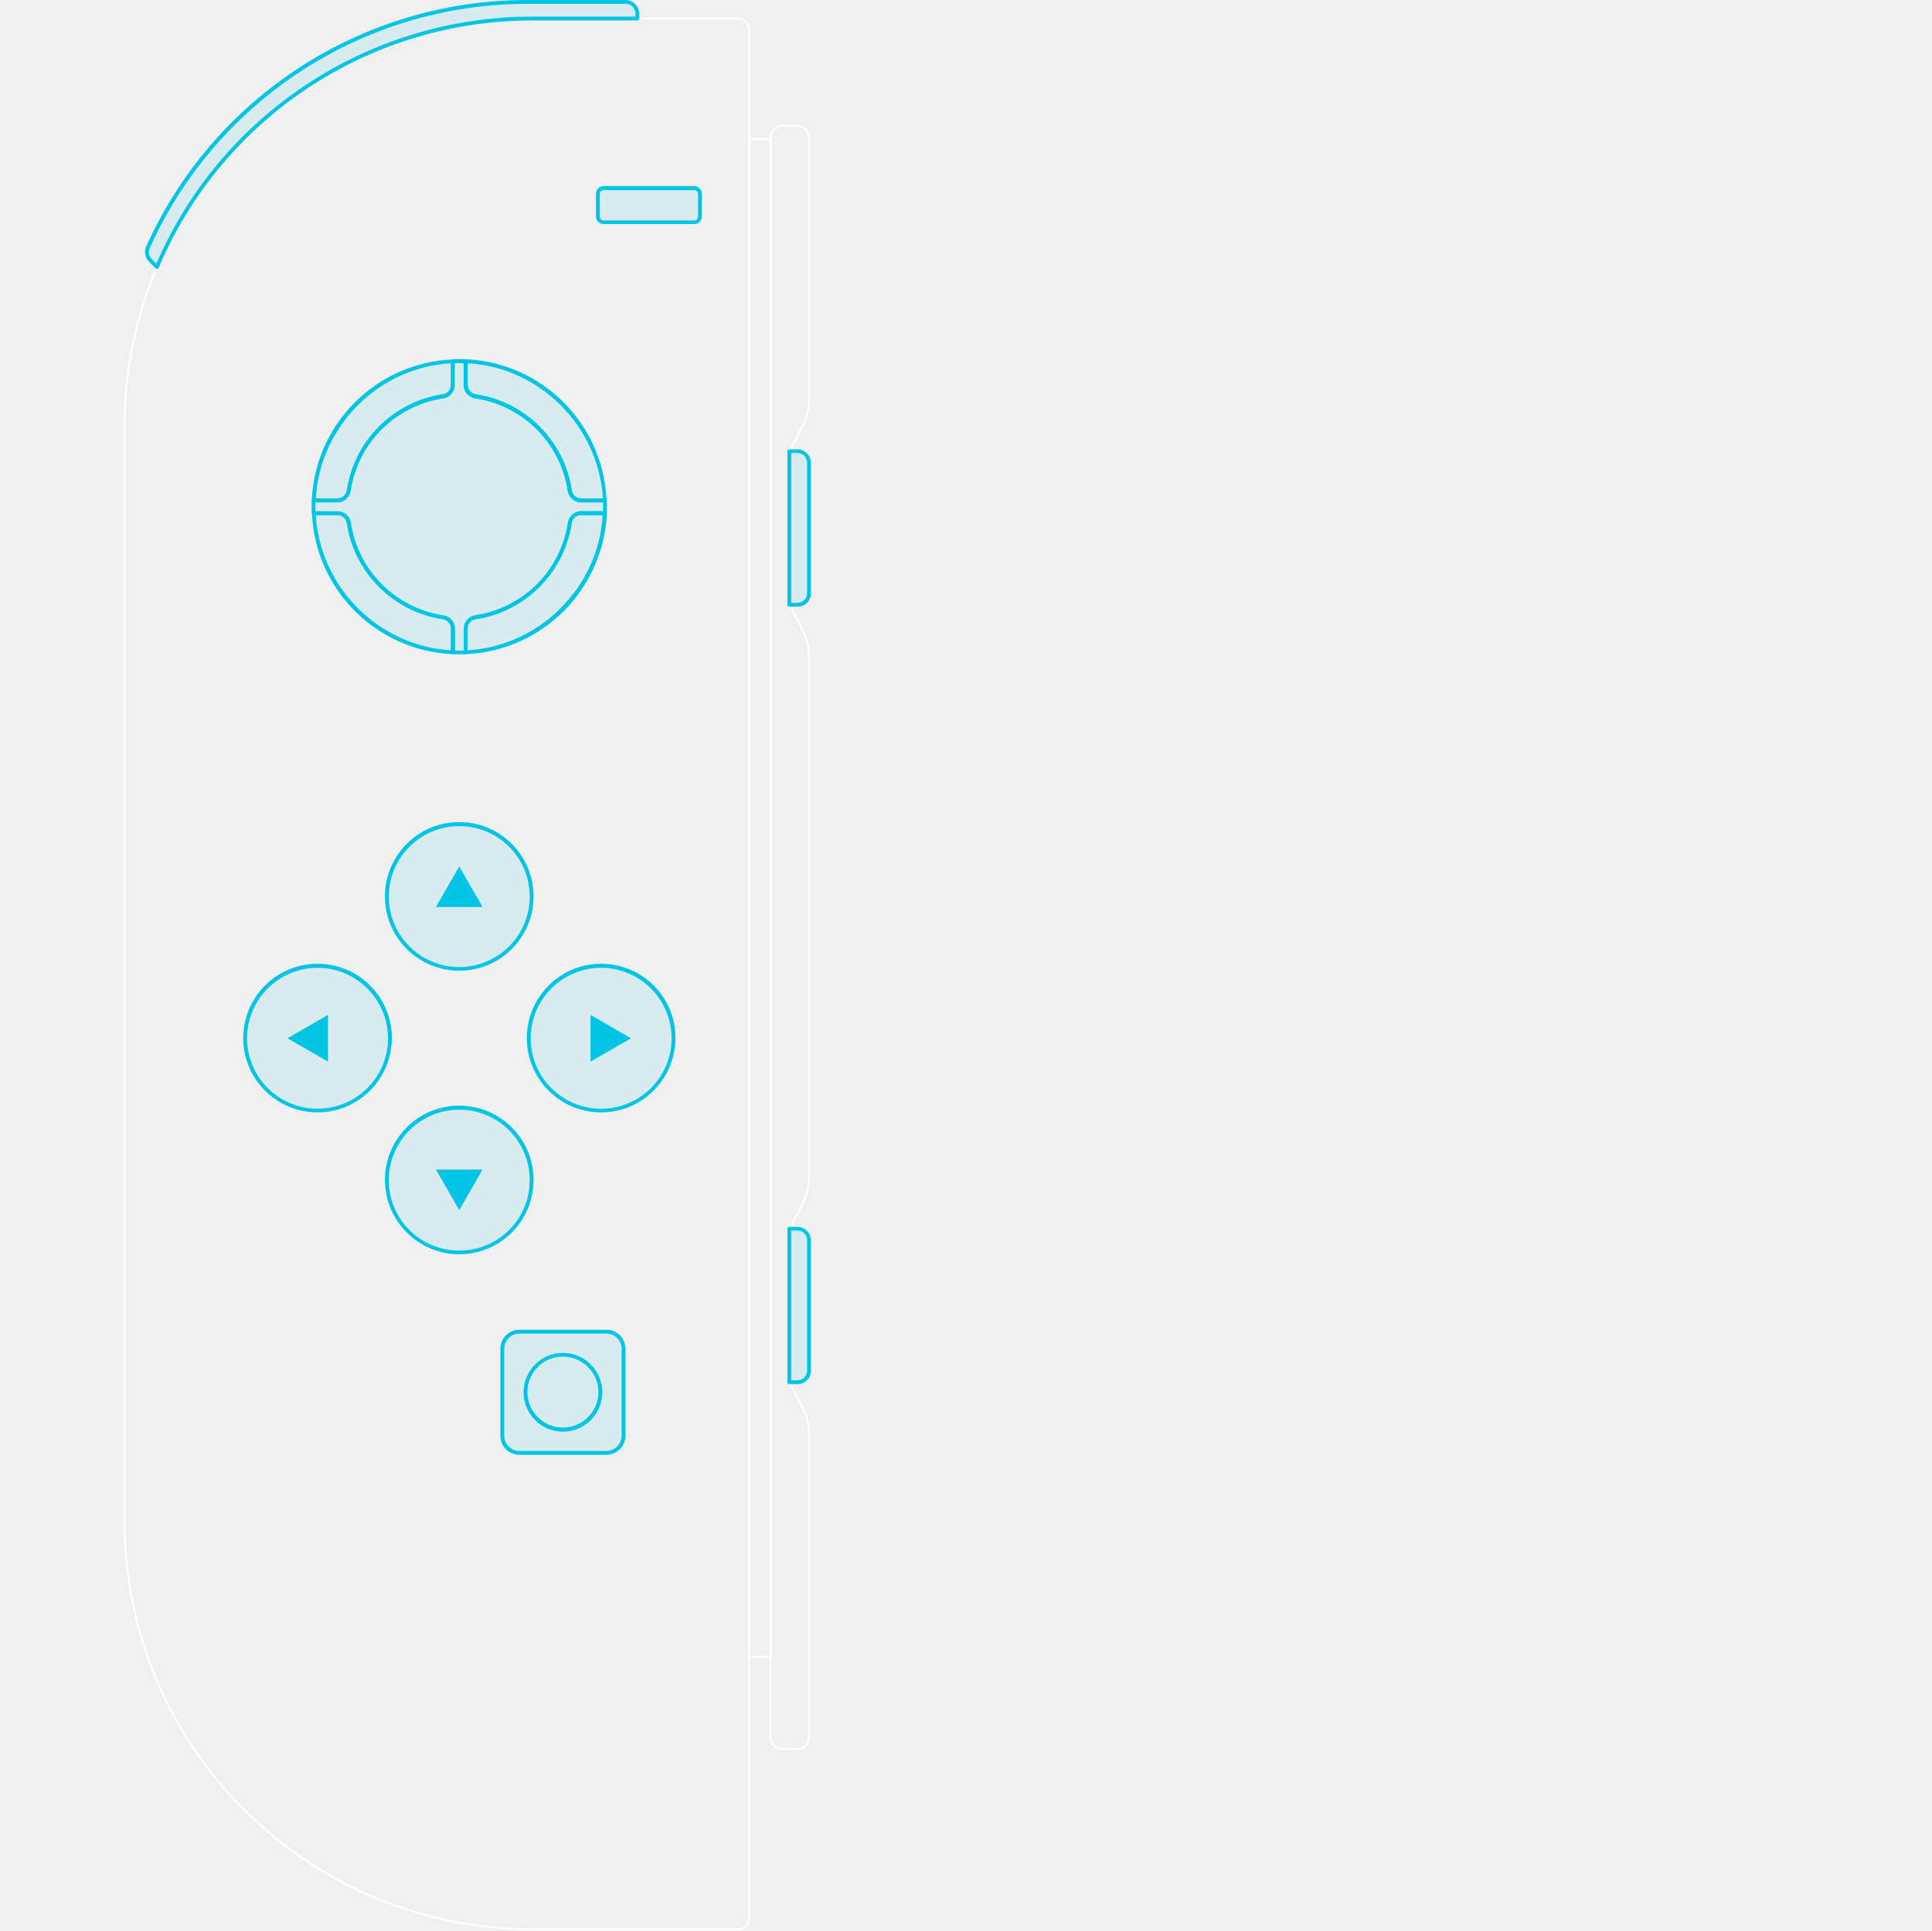
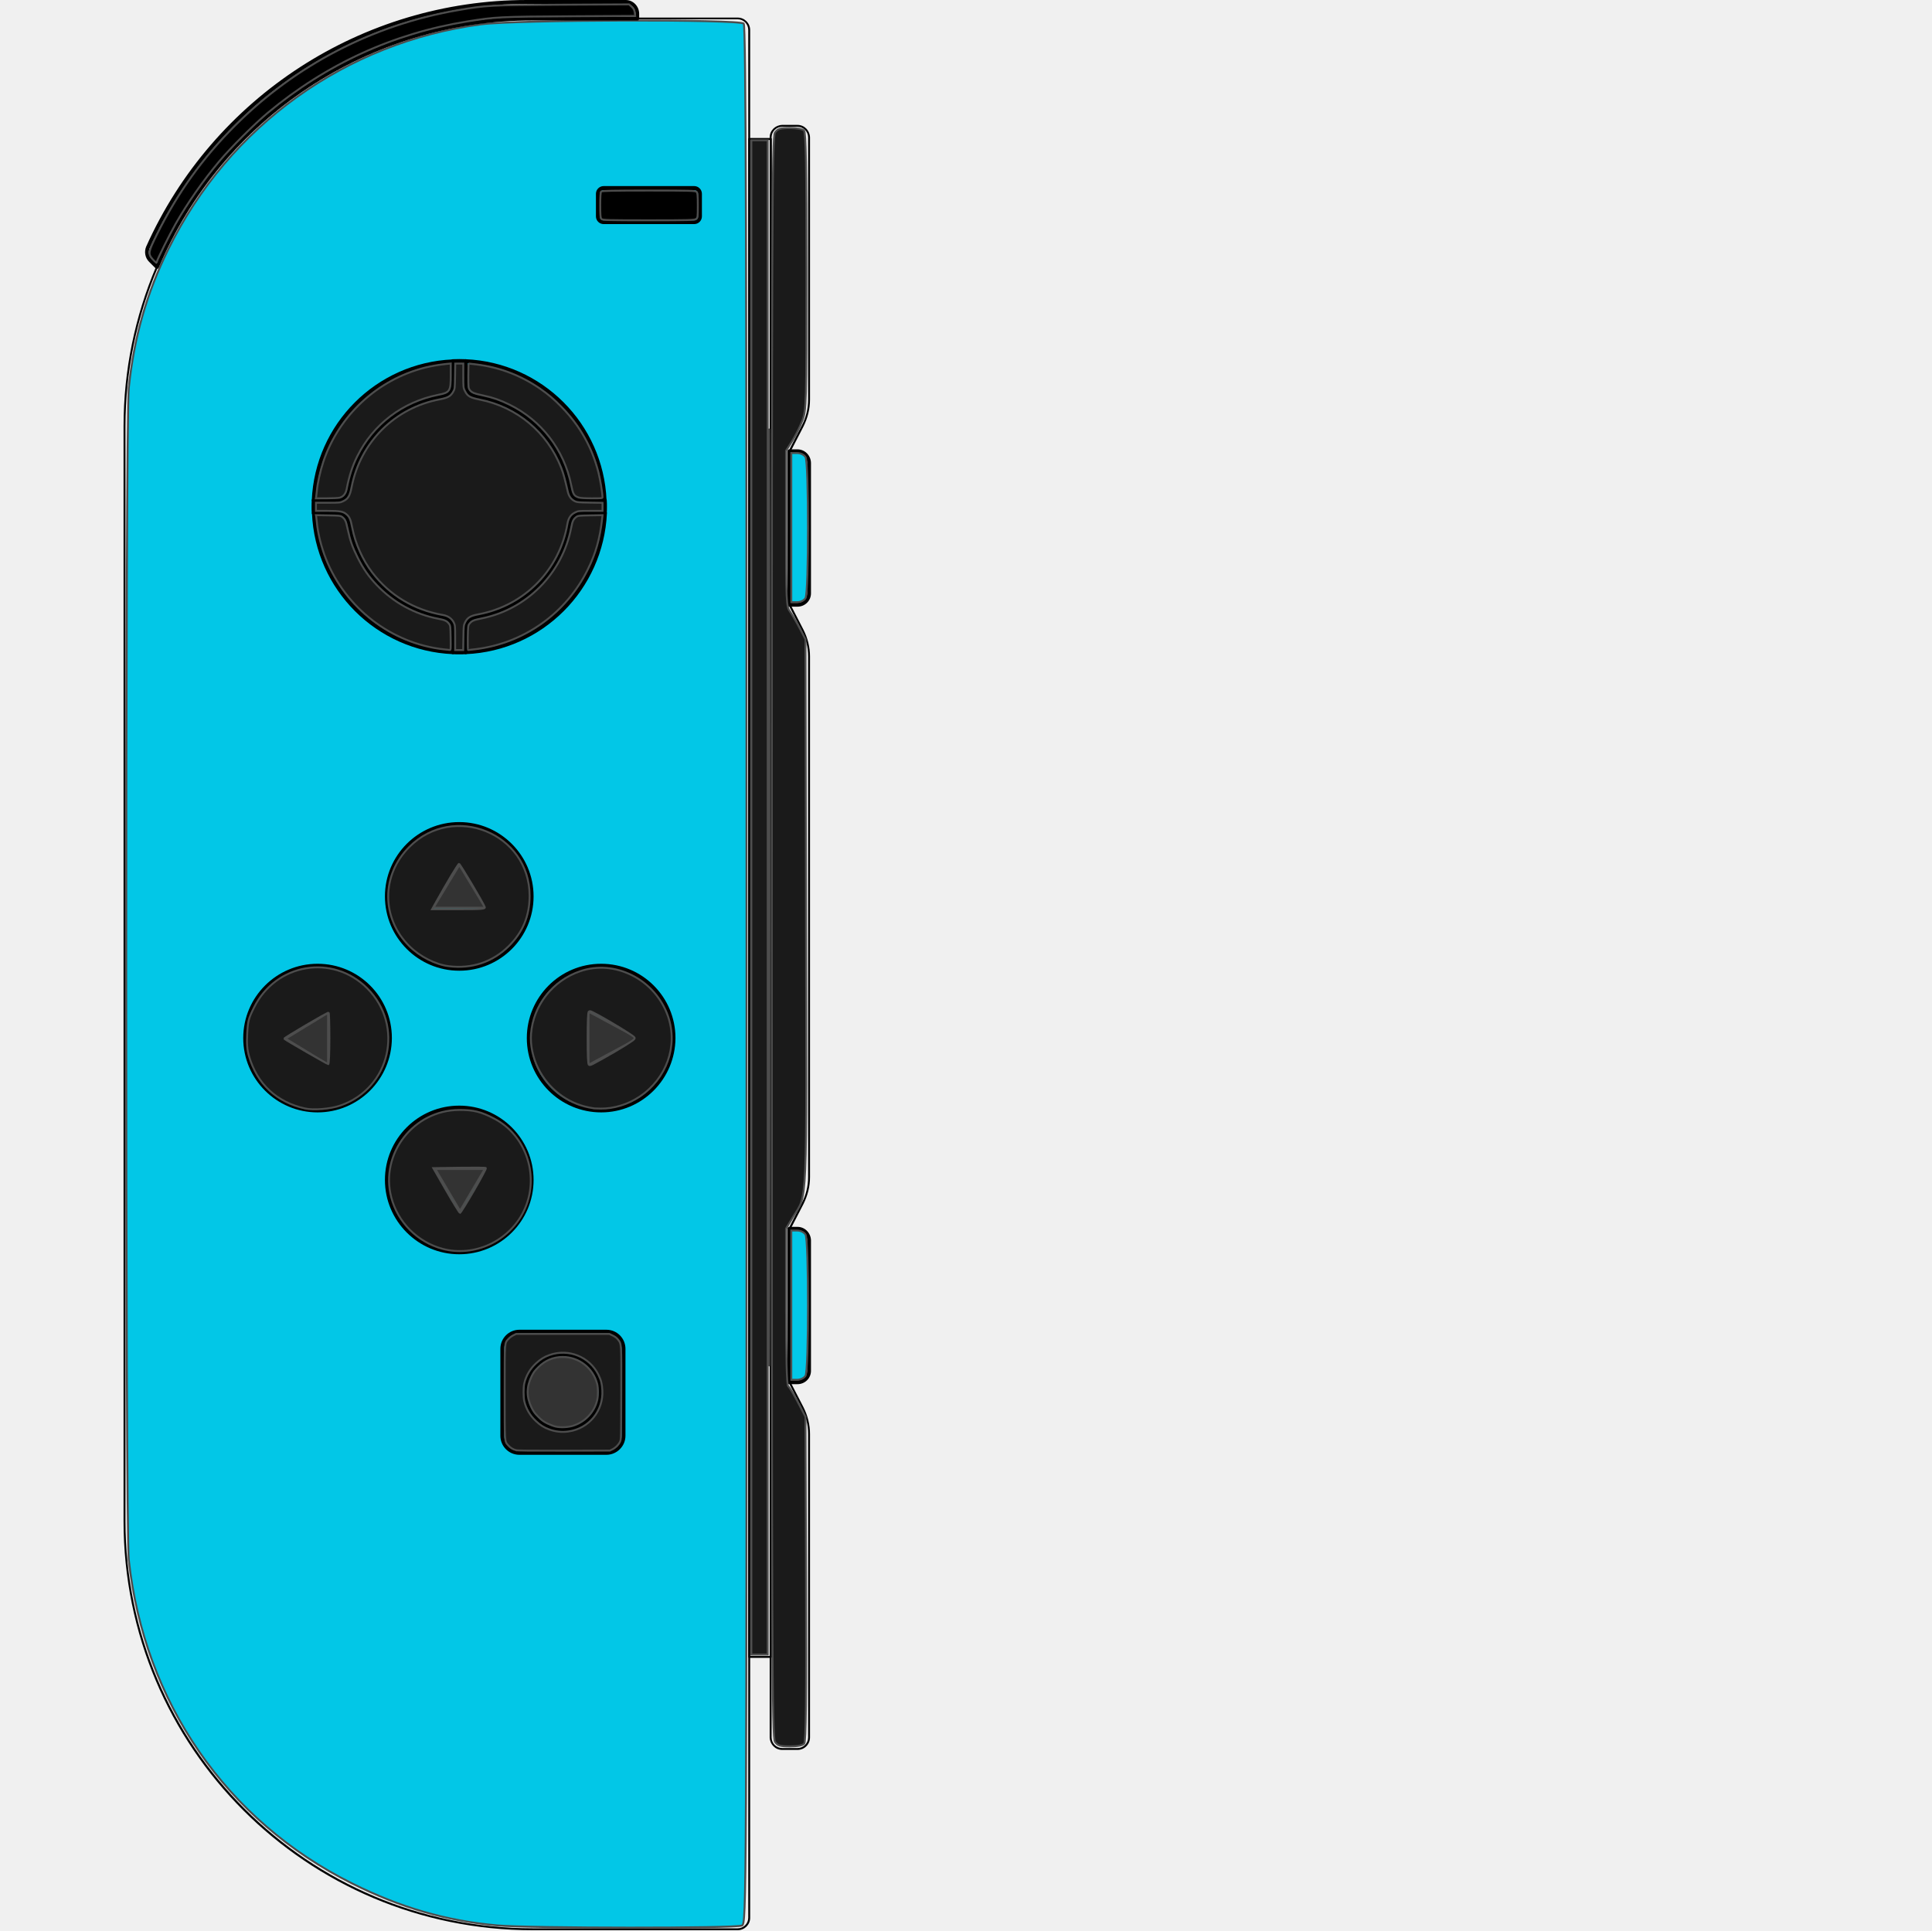
<svg xmlns="http://www.w3.org/2000/svg" version="1.1" id="Layer_1" x="0px" y="0px" viewBox="0 0 1000.8 1000" style="enable-background:new 0 0 1000.8 1000;" xml:space="preserve">
-   <style type="text/css">
+   <defs id="defs83" />
+   <style type="text/css" id="style2">
	.st0{opacity:0.1;}
	.st1{fill:#02C5E5;}
	.st2{fill:#FFFFFF;}
</style>
-   <g class="st0">
-     <path class="st1" d="M419.1,642.6v67.6c0,3.3-2.7,6-6,6h-4.2v-79.5h4.2C416.4,636.6,419.1,639.3,419.1,642.6z" />
-     <path class="st1" d="M419.1,239.8v67.6c0,3.3-2.7,6-6,6h-4.2v-79.5h4.2C416.4,233.9,419.1,236.5,419.1,239.8z" />
-     <path class="st1" d="M330.1,7v2.6h-54.2c-84.8,0-161.4,50.7-194.6,128.7l-3.4-3.4c-1.8-1.7-2.3-4.4-1.3-6.6   C111.2,50.8,188.1,1,272.9,1h51.2C327.4,1,330.1,3.7,330.1,7z" />
-     <path class="st1" d="M359.6,115.1h-46.9c-1.6,0-3-1.3-3-3v-11.7c0-1.6,1.3-3,3-3h46.9c1.6,0,3,1.3,3,3v11.7   C362.6,113.8,361.3,115.1,359.6,115.1z" />
-     <circle class="st1" cx="237.9" cy="464.4" r="37.5" />
-     <circle class="st1" cx="237.9" cy="611.3" r="37.5" />
-     <circle class="st1" cx="311.4" cy="537.9" r="37.5" />
-     <ellipse class="st1" cx="164.5" cy="537.9" rx="37.5" ry="37.5" />
-     <path class="st1" d="M269.1,689.9h45c4.9,0,8.9,4,8.9,8.9v45c0,4.9-4,8.9-8.9,8.9h-45c-4.9,0-8.9-4-8.9-8.9v-45   C260.2,693.9,264.2,689.9,269.1,689.9z" />
-     <circle class="st1" cx="291.6" cy="721.3" r="19.4" />
-     <path class="st1" d="M234.6,187.1v12.3c0,3-2.2,5.5-5.2,5.9c-25.2,3.7-45,23.5-48.7,48.7c-0.4,2.9-2.9,5.1-5.9,5.2h-12.3   C164.3,220.1,195.5,188.9,234.6,187.1z" />
-     <path class="st1" d="M234.6,325.6v12.3c-39.1-1.7-70.3-33-72.1-72h12.3c3,0,5.5,2.2,5.9,5.2c3.7,25.2,23.5,45,48.7,48.7   C232.4,320.1,234.6,322.6,234.6,325.6z" />
-     <path class="st1" d="M313.3,265.9c-1.7,39.1-33,70.3-72.1,72v-12.3c0-3,2.2-5.5,5.2-5.9c25.2-3.7,45-23.5,48.7-48.7   c0.4-2.9,2.9-5.1,5.9-5.2L313.3,265.9z" />
-     <path class="st1" d="M313.3,259.2H301c-3,0-5.5-2.2-5.9-5.2c-3.7-25.2-23.5-45-48.7-48.7c-2.9-0.4-5.1-2.9-5.2-5.9v-12.3   C280.3,188.9,311.6,220.1,313.3,259.2z" />
-     <path class="st1" d="M313.4,262.5c0,1.1,0,2.2-0.1,3.3H301c-3,0-5.5,2.2-5.9,5.2c-3.7,25.2-23.5,45-48.7,48.7   c-2.9,0.4-5.1,2.9-5.2,5.9v12.3c-1.1,0.1-2.2,0.1-3.3,0.1s-2.2,0-3.3-0.1v-12.3c0-3-2.2-5.5-5.2-5.9c-25.2-3.7-45-23.5-48.7-48.7   c-0.4-2.9-2.9-5.1-5.9-5.2h-12.3c-0.1-1.1-0.1-2.2-0.1-3.3s0-2.2,0.1-3.3h12.3c3,0,5.5-2.2,5.9-5.2c3.7-25.2,23.5-45,48.7-48.7   c2.9-0.4,5.1-2.9,5.2-5.9v-12.3c1.1-0.1,2.2-0.1,3.3-0.1s2.2,0,3.3,0.1v12.3c0,3,2.2,5.5,5.2,5.9c25.2,3.7,45,23.5,48.7,48.7   c0.4,2.9,2.9,5.1,5.9,5.2h12.3C313.4,260.3,313.4,261.4,313.4,262.5z" />
+   <style type="text/css" id="style2-6">
+ 	.st0{opacity:0.1;}
+ 	.st1{fill:#02C5E5;}
+ 	.st2{fill:#FF5F55;}
+ 	.st3{fill:#FFFFFF;}
+ </style>
+   <g id="g344">
+     <path class="st3" d="m 413.1,906.6 h -7.9 c -3.6,0 -6.4,-2.9 -6.5,-6.5 V 71.2 c 0,-3.6 2.9,-6.4 6.5,-6.5 h 7.9 c 3.6,0 6.4,2.9 6.5,6.5 V 207 c 0,4.9 -1.2,9.6 -3.4,14 l -6.7,13 v 79.2 l 6.7,13 c 2.2,4.3 3.4,9.1 3.4,13.9 v 269.7 c 0,4.9 -1.2,9.6 -3.4,14 l -6.7,13 V 716 l 6.7,13 c 2.2,4.3 3.4,9.1 3.4,13.9 v 157.2 c 0,3.6 -2.9,6.5 -6.5,6.5 z M 405.2,65.7 c -3,0 -5.5,2.4 -5.5,5.5 v 828.9 c 0,3 2.4,5.5 5.5,5.5 h 7.9 c 3,0 5.5,-2.4 5.5,-5.5 V 742.9 c 0,-4.7 -1.1,-9.3 -3.3,-13.5 l -6.8,-13.1 c 0,-0.1 -0.1,-0.2 -0.1,-0.2 v -79.5 c 0,-0.1 0,-0.2 0.1,-0.2 l 6.8,-13.1 c 2.2,-4.2 3.3,-8.8 3.3,-13.5 V 340.1 c 0,-4.7 -1.1,-9.3 -3.3,-13.5 l -6.8,-13.1 c 0,-0.1 -0.1,-0.2 -0.1,-0.2 v -79.5 c 0,-0.1 0,-0.2 0.1,-0.2 l 6.8,-13.1 c 2.2,-4.2 3.3,-8.8 3.3,-13.5 V 71.2 c 0,-3 -2.4,-5.5 -5.5,-5.5 z" id="path66-7" style="fill:#000000" />
+     <path class="st3" d="m 399.3,858.9 h -11.2 c -0.3,0 -0.5,-0.2 -0.5,-0.5 V 72 c 0,-0.3 0.2,-0.5 0.5,-0.5 h 11.2 c 0.3,0 0.5,0.2 0.5,0.5 v 786.4 c 0,0.3 -0.2,0.5 -0.5,0.5 z m -10.7,-1 h 10.2 V 72.5 h -10.2 z" id="path68-5" style="fill:#000000" />
+     <path class="st3" d="M 382.1,1000 H 275.9 C 158.9,1000 64,905.2 64,788.1 c 0,0 0,0 0,0 V 220.9 C 64,104.1 159.1,9.1 275.9,9.1 h 106.2 c 3.6,0 6.5,2.9 6.5,6.5 v 978 c 0,3.5 -2.9,6.4 -6.5,6.4 z M 275.9,10.1 C 159.6,10.1 65,104.7 65,220.9 V 788.1 C 65,904.4 159.6,999 275.9,999 h 106.2 c 3,0 5.5,-2.4 5.5,-5.5 v -978 c 0,-3 -2.4,-5.5 -5.5,-5.5 H 275.9 Z" id="path70-3" style="fill:#000000" />
+     <path class="st1" d="m 413.1,717.1 h -4.2 c -0.6,0 -1,-0.4 -1,-1 0,0 0,0 0,0 v -79.5 c 0,-0.6 0.4,-1 1,-1 0,0 0,0 0,0 h 4.2 c 3.8,0 6.9,3.1 7,7 v 67.6 c 0,3.8 -3.1,6.9 -7,6.9 z m -3.2,-2 h 3.2 c 2.7,0 5,-2.2 5,-5 v -67.6 c 0,-2.7 -2.2,-5 -5,-5 h -3.2 z" id="path98" style="fill:#000000" />
+     <path class="st1" d="m 413.1,314.3 h -4.2 c -0.6,0 -1,-0.4 -1,-1 v -79.5 c 0,-0.6 0.4,-1 1,-1 h 4.2 c 3.8,0 6.9,3.1 7,7 v 67.6 c 0,3.8 -3.1,6.9 -7,6.9 z m -3.2,-2 h 3.2 c 2.7,0 5,-2.2 5,-5 v -67.6 c 0,-2.7 -2.2,-5 -5,-5 h -3.2 z" id="path100" style="fill:#000000" />
+     <path style="fill:#01c6e6;fill-opacity:0.992;stroke:#4d4d4d;stroke-width:1" d="m 257.476,997.495 c -26.302,-2.349 -49.902,-9.177 -75.044,-21.713 C 117.172,943.245 74.756,881.821 66.727,808.224 64.943,791.871 64.94,218.416 66.724,200.934 69.38,174.909 75.915,151.996 87.247,128.976 118.635,65.218 179.098,21.797 249.305,12.593 c 18.181,-2.383 133.619,-2.692 135.947,-0.363 1.127,1.127 1.455,112.251 1.455,492.764 0,484.502 -0.033,491.327 -2.345,492.564 -2.802,1.499 -109.988,1.446 -126.886,-0.064 z" id="path1144" />
+     <polygon class="st1" points="237.9,448.9 225.8,469.9 250,469.9 " id="polygon80" style="fill:#333333;stroke:#4d4d4d;stroke-width:0.928" transform="matrix(1.103713,0,0,1.052317,-24.63607,-24.26705)" />
+     <polygon class="st1" points="250,605.9 237.9,626.9 225.8,605.9 " id="polygon82" style="fill:#333333;stroke:#4d4d4d;stroke-width:0.957" transform="matrix(1.057438,0,0,1.031672,-13.25946,-19.45738)" />
+     <polygon class="st1" points="169.9,525.8 148.9,537.9 169.9,550 " id="polygon84" style="fill:#333333;stroke:#4d4d4d;stroke-width:0.931" transform="matrix(1.044386,0,0,1.103646,-7.538916,-55.55595)" />
+     <polygon class="st1" points="326.9,537.9 305.9,550 305.9,525.8 " id="polygon86" style="fill:#333333;stroke:#4d4d4d;stroke-width:0.85" transform="matrix(1.218148,0,0,1.13641,-67.79769,-73.39984)" />
+     <path class="st1" d="m 81.3,139.3 c -0.3,0 -0.5,-0.1 -0.7,-0.3 l -3.4,-3.4 c -2,-2 -2.6,-5.1 -1.5,-7.8 C 110.5,50.1 187.7,0.1 272.9,0 h 51.2 c 3.8,0 6.9,3.1 7,7 v 2.6 c 0,0.6 -0.4,1 -1,1 h -54.2 c -84.5,-0.1 -160.8,50.4 -193.7,128.1 -0.1,0.3 -0.4,0.5 -0.7,0.6 -0.1,0 -0.2,0 -0.2,0 z M 272.9,2 c -84.4,0.1 -160.9,49.7 -195.4,126.7 -0.8,1.9 -0.4,4.1 1.1,5.5 l 2.4,2.4 C 114.6,58.8 191.3,8.5 276,8.6 h 53.2 V 7 c 0,-2.7 -2.2,-5 -5,-5 z" id="path102" style="fill:#000000" />
+     <path class="st1" d="m 359.6,116.1 h -46.9 c -2.2,0 -4,-1.8 -4,-4 v -11.7 c 0,-2.2 1.8,-4 4,-4 h 46.9 c 2.2,0 4,1.8 4,4 v 11.7 c 0,2.2 -1.8,4 -4,4 z m -46.9,-17.6 c -1.1,0 -2,0.9 -2,2 v 11.7 c 0,1.1 0.9,2 2,2 h 46.9 c 1.1,0 2,-0.9 2,-2 v -11.7 c 0,-1.1 -0.9,-2 -2,-2 z" id="path104" style="fill:#000000" />
+     <path class="st1" d="m 237.9,502.9 c -21.2,0 -38.5,-17.2 -38.5,-38.5 0,-21.2 17.2,-38.5 38.5,-38.5 21.2,0 38.5,17.2 38.5,38.5 0,21.3 -17.2,38.5 -38.5,38.5 z m 0,-74.9 c -20.1,0 -36.5,16.3 -36.5,36.5 0,20.1 16.3,36.5 36.5,36.5 20.1,0 36.5,-16.3 36.5,-36.5 0,-20.2 -16.3,-36.5 -36.5,-36.5 z" id="path106" style="fill:#000000" />
+     <path class="st1" d="m 237.9,649.8 c -21.2,0 -38.5,-17.2 -38.5,-38.5 0,-21.3 17.2,-38.5 38.5,-38.5 21.2,0 38.5,17.2 38.5,38.5 0,21.3 -17.2,38.5 -38.5,38.5 z m 0,-74.9 c -20.1,0 -36.5,16.3 -36.5,36.5 0,20.2 16.3,36.5 36.5,36.5 20.2,0 36.5,-16.3 36.5,-36.5 0,0 0,0 0,0 0,-20.2 -16.3,-36.5 -36.5,-36.5 z" id="path108" style="fill:#000000" />
+     <path class="st1" d="m 311.4,576.3 c -21.2,0 -38.5,-17.2 -38.5,-38.5 0,-21.2 17.2,-38.5 38.5,-38.5 21.3,0 38.5,17.2 38.5,38.5 v 0 c -0.1,21.3 -17.3,38.5 -38.5,38.5 z m 0,-74.9 c -20.1,0 -36.5,16.3 -36.5,36.5 0,20.2 16.3,36.5 36.5,36.5 20.1,0 36.5,-16.3 36.5,-36.5 0,0 0,0 0,0 -0.1,-20.2 -16.4,-36.5 -36.5,-36.5 z" id="path110" style="fill:#000000" />
+     <path class="st1" d="m 164.5,576.3 c -21.2,0 -38.5,-17.2 -38.5,-38.5 0,-21.2 17.2,-38.5 38.5,-38.5 21.3,0 38.5,17.2 38.5,38.5 v 0 c -0.1,21.3 -17.3,38.5 -38.5,38.5 z m 0,-74.9 c -20.1,0 -36.5,16.3 -36.5,36.5 0,20.1 16.3,36.5 36.5,36.5 20.1,0 36.5,-16.3 36.5,-36.5 0,0 0,0 0,0 -0.1,-20.2 -16.4,-36.5 -36.5,-36.5 z" id="path112" style="fill:#000000" />
+     <path class="st1" d="m 314.1,753.7 h -45 c -5.5,0 -9.9,-4.4 -9.9,-9.9 v -45 c 0,-5.5 4.4,-9.9 9.9,-9.9 h 45 c 5.5,0 9.9,4.4 9.9,9.9 v 45 c 0,5.5 -4.5,9.9 -9.9,9.9 z m -45,-62.8 c -4.4,0 -7.9,3.6 -7.9,7.9 v 45 c 0,4.4 3.6,7.9 7.9,7.9 h 45 c 4.4,0 7.9,-3.6 7.9,-7.9 v -45 c 0,-4.4 -3.6,-7.9 -7.9,-7.9 z" id="path114" style="fill:#000000" />
+     <path class="st1" d="m 291.6,741.7 c -11.3,0 -20.4,-9.2 -20.4,-20.4 0,-11.3 9.2,-20.4 20.4,-20.4 11.3,0 20.4,9.2 20.4,20.4 0,0 0,0 0,0 0,11.3 -9.1,20.4 -20.4,20.4 z m 0,-38.9 c -10.2,0 -18.4,8.3 -18.4,18.4 0,10.1 8.3,18.4 18.4,18.4 10.2,0 18.4,-8.3 18.4,-18.4 0,-10.1 -8.2,-18.3 -18.4,-18.4 z" id="path116" style="fill:#000000" />
+     <path class="st1" d="m 174.8,260.2 h -12.3 c -0.6,0 -1,-0.4 -1,-1 0,0 0,0 0,0 1.7,-39.6 33.4,-71.3 73,-73 0.3,0 0.5,0.1 0.7,0.3 0.2,0.2 0.3,0.4 0.3,0.7 v 12.3 c 0,3.5 -2.6,6.4 -6,6.9 -24.7,3.7 -44.2,23.1 -47.9,47.9 -0.4,3.3 -3.3,5.9 -6.8,5.9 z m -11.2,-2 h 11.2 c 2.5,0 4.6,-1.8 4.9,-4.3 3.9,-25.6 24,-45.7 49.6,-49.6 2.5,-0.3 4.3,-2.4 4.3,-4.9 v -11.2 c -37.4,2.1 -67.9,32.6 -70,70 z" id="path118" style="fill:#000000" />
+     <path class="st1" d="m 234.6,338.9 v 0 c -39.6,-1.7 -71.3,-33.4 -73,-73 0,-0.6 0.4,-1 1,-1 0,0 0,0 0,0 h 12.3 c 3.5,0 6.4,2.6 6.9,6 3.7,24.7 23.1,44.2 47.9,47.9 3.4,0.5 6,3.4 6,6.9 V 338 c -0.1,0.5 -0.6,0.9 -1.1,0.9 z m -71,-72 c 2.2,37.4 32.6,67.8 70,70 v -11.2 c 0,-2.5 -1.8,-4.6 -4.3,-4.9 -25.6,-3.9 -45.7,-24 -49.6,-49.6 -0.3,-2.5 -2.4,-4.3 -4.9,-4.3 z" id="path120" style="fill:#000000" />
+     <path class="st1" d="m 241.3,338.9 c -0.6,0 -1,-0.4 -1,-1 v -12.3 c 0,-3.5 2.6,-6.4 6,-6.9 24.7,-3.7 44.2,-23.1 47.9,-47.9 0.5,-3.4 3.4,-6 6.9,-6 h 12.3 c 0.6,0 1,0.4 1,1 0,0 0,0 0,0 -1.8,39.7 -33.5,71.4 -73.1,73.1 z m 59.7,-72 c -2.5,0 -4.6,1.8 -4.9,4.3 -3.9,25.6 -24,45.7 -49.6,49.6 -2.5,0.3 -4.3,2.4 -4.3,4.9 v 11.2 c 37.4,-2.2 67.8,-32.6 70,-70 z" id="path122" style="fill:#000000" />
+     <path class="st1" d="m 313.3,260.2 h -12.3 c -3.5,0 -6.4,-2.6 -6.9,-6 -3.7,-24.7 -23.1,-44.2 -47.9,-47.9 -3.4,-0.5 -6,-3.4 -6,-6.9 v -12.3 c 0,-0.3 0.1,-0.5 0.3,-0.7 0.2,-0.2 0.5,-0.3 0.7,-0.3 39.6,1.7 71.3,33.4 73,73 0.1,0.6 -0.3,1.1 -0.9,1.1 0,0 0,0 0,0 z m -71,-72 v 11.2 c 0,2.5 1.8,4.6 4.3,4.9 25.6,3.9 45.7,24 49.6,49.6 0.3,2.5 2.4,4.3 4.9,4.3 h 11.2 c -2.2,-37.4 -32.7,-67.9 -70,-70 z" id="path124" style="fill:#000000" />
+     <path class="st1" d="m 237.9,339 c -1.2,0 -2.3,0 -3.4,-0.1 -0.5,0 -0.9,-0.5 -0.9,-1 v -12.3 c 0,-2.5 -1.8,-4.6 -4.3,-4.9 -25.6,-3.9 -45.7,-24 -49.6,-49.6 -0.3,-2.5 -2.4,-4.3 -4.9,-4.3 h -12.3 c -0.5,0 -1,-0.4 -1,-0.9 -0.1,-1.1 -0.1,-2.2 -0.1,-3.4 0,-1.2 0,-2.3 0.1,-3.4 0,-0.5 0.5,-0.9 1,-0.9 h 12.3 c 2.5,0 4.6,-1.8 4.9,-4.3 3.9,-25.6 24,-45.7 49.6,-49.6 2.5,-0.3 4.3,-2.4 4.3,-4.9 v -12.3 c 0,-0.5 0.4,-1 0.9,-1 2.3,-0.1 4.5,-0.1 6.8,0 0.5,0 0.9,0.5 0.9,1 v 12.3 c 0,2.5 1.8,4.6 4.3,4.9 25.6,3.9 45.7,24 49.6,49.6 0.3,2.5 2.4,4.3 4.9,4.3 h 12.3 c 0.5,0 1,0.4 1,0.9 0.1,1.1 0.1,2.2 0.1,3.4 0,1.2 0,2.3 -0.1,3.4 0,0.5 -0.5,0.9 -1,0.9 h -12.3 c -2.5,0 -4.6,1.8 -4.9,4.3 -3.9,25.6 -24,45.7 -49.6,49.6 -2.5,0.3 -4.3,2.4 -4.3,4.9 v 12.3 c 0,0.5 -0.4,1 -0.9,1 -1.1,0.1 -2.2,0.1 -3.4,0.1 z m -2.3,-2 c 1.5,0.1 3.1,0.1 4.7,0 v -11.3 c 0,-3.5 2.6,-6.4 6,-6.9 24.7,-3.7 44.2,-23.1 47.9,-47.9 0.5,-3.4 3.4,-6 6.9,-6 h 11.3 c 0,-0.8 0,-1.5 0,-2.3 0,-0.8 0,-1.6 0,-2.3 h -11.4 c -3.5,0 -6.4,-2.6 -6.9,-6 -3.7,-24.7 -23.1,-44.2 -47.9,-47.9 -3.4,-0.5 -6,-3.4 -6,-6.9 v -11.3 c -1.5,-0.1 -3.1,-0.1 -4.7,0 v 11.3 c 0,3.5 -2.6,6.4 -6,6.9 -24.7,3.7 -44.2,23.1 -47.9,47.9 -0.5,3.4 -3.4,6 -6.9,6 h -11.3 c 0,0.8 0,1.5 0,2.3 0,0.8 0,1.6 0,2.3 h 11.3 c 3.5,0 6.4,2.6 6.9,6 3.7,24.7 23.1,44.2 47.9,47.9 3.4,0.5 6,3.4 6,6.9 z" id="path126" style="fill:#000000" />
+     <path style="fill:#1a1a1a;fill-opacity:1;stroke:#4d4d4d;stroke-width:1" d="m 158.028,574.279 c -14.731,-3.253 -24.856,-12.706 -29.044,-27.117 -0.986,-3.392 -1.217,-6.27 -0.935,-11.656 0.338,-6.458 0.679,-7.768 3.525,-13.513 11.352,-22.914 40.686,-27.928 58.615,-10.018 19.422,19.401 11.999,51.864 -13.898,60.78 -5.194,1.788 -13.811,2.507 -18.264,1.524 z m 12.599,-36.295 c 0,-7.351 -0.181,-13.365 -0.402,-13.365 -0.896,0 -23.325,13.181 -22.993,13.513 0.664,0.665 22.245,13.114 22.823,13.166 0.315,0.028 0.573,-5.963 0.573,-13.313 z" id="path179" />
+     <path style="fill:#1a1a1a;fill-opacity:1;stroke:#4d4d4d;stroke-width:1" d="m 232.505,500.571 c -6.917,-0.865 -15.042,-4.998 -20.485,-10.421 -14.585,-14.53 -14.56,-36.857 0.058,-51.42 23.028,-22.941 62.269,-6.953 62.269,25.371 0,10.349 -3.469,18.754 -10.723,25.98 -8.34,8.309 -19.222,11.977 -31.119,10.489 z m 18.582,-30.693 c -0.918,-2.384 -12.793,-22.351 -13.289,-22.345 -0.451,0.005 -5.885,9.053 -11.958,19.913 l -2.016,3.604 h 13.857 c 12.183,0 13.802,-0.142 13.406,-1.172 z" id="path181" />
+     <path style="fill:#1a1a1a;fill-opacity:1;stroke:#4d4d4d;stroke-width:1" d="m 229.214,646.982 c -12.923,-3.467 -23.154,-13.735 -26.524,-26.621 -5.922,-22.648 11.585,-45.219 35.159,-45.328 7.447,-0.034 11.292,0.913 18.1,4.461 16.902,8.807 23.849,30.392 15.408,47.872 -7.542,15.619 -25.64,24.043 -42.143,19.616 z M 245.434,616.92 c 3.654,-6.302 6.486,-11.615 6.293,-11.807 -0.193,-0.192 -6.407,-0.256 -13.808,-0.141 l -13.457,0.208 6.666,11.588 c 3.666,6.373 6.89,11.593 7.164,11.599 0.274,0.006 3.488,-5.145 7.142,-11.447 z" id="path185" />
+     <path style="fill:#1a1a1a;fill-opacity:1;stroke:#4d4d4d;stroke-width:1" d="m 307.855,574.244 c -0.345,-0.039 -1.627,-0.271 -2.85,-0.515 -11.238,-2.249 -20.923,-9.702 -26.174,-20.143 -2.828,-5.624 -4.203,-12.184 -3.759,-17.94 1.142,-14.804 11.33,-27.742 25.618,-32.533 8.754,-2.935 18.045,-2.185 26.73,2.158 8.692,4.347 15.488,12.111 18.643,21.3 5.259,15.313 -0.716,32.17 -14.73,41.563 -5.995,4.018 -13.358,6.282 -20.188,6.209 -1.465,-0.016 -2.946,-0.06 -3.291,-0.099 z m -0.667,-23.086 c 0.712,-0.358 3.027,-1.62 5.145,-2.805 8.668,-4.848 15.639,-9.168 16.216,-10.048 0.279,-0.426 0.281,-0.498 0.017,-0.901 -0.87,-1.327 -21.507,-13.529 -22.882,-13.529 -0.259,0 -0.566,0.114 -0.681,0.252 -0.414,0.498 -0.597,4.785 -0.594,13.894 0.003,9.062 0.178,13.034 0.597,13.54 0.321,0.386 0.783,0.301 2.182,-0.403 z" id="path187" />
+     <path style="fill:#333333;fill-opacity:1;stroke:#4d4d4d;stroke-width:1" d="m 287.96,739.097 c -1.016,-0.219 -2.976,-0.948 -4.355,-1.619 -2.094,-1.02 -2.881,-1.595 -4.777,-3.491 -1.898,-1.898 -2.47,-2.682 -3.489,-4.777 -2.666,-5.484 -2.666,-10.557 10e-4,-16.086 1.013,-2.1 1.563,-2.853 3.481,-4.762 3.63,-3.614 7.728,-5.34 12.702,-5.349 8.351,-0.016 15.683,5.716 17.812,13.925 0.523,2.018 0.54,6.166 0.034,8.348 -1.471,6.34 -6.309,11.449 -12.7,13.412 -2.449,0.752 -6.262,0.927 -8.709,0.399 z" id="path189" />
+     <path style="fill:#1a1a1a;fill-opacity:1;stroke:#4d4d4d;stroke-width:1" d="m 267.23,751.286 c -1.599,-0.436 -2.948,-1.298 -4.059,-2.597 -1.813,-2.118 -1.734,-0.88 -1.734,-27.397 0,-26.734 -0.097,-25.307 1.877,-27.549 0.583,-0.662 1.712,-1.515 2.553,-1.928 l 1.508,-0.741 h 24.153 24.153 l 1.777,0.875 c 1.257,0.619 2.048,1.23 2.705,2.091 1.787,2.341 1.727,1.331 1.648,27.8 -0.071,23.785 -0.073,23.868 -0.639,25.09 -0.723,1.565 -2.262,3.103 -3.93,3.93 l -1.308,0.649 -23.752,0.052 c -18.214,0.04 -24.032,-0.025 -24.953,-0.276 z m 27.29,-9.681 c 10.603,-1.533 18.091,-10.668 17.505,-21.357 -0.184,-3.362 -0.669,-5.271 -2.047,-8.061 -4.592,-9.298 -15.466,-13.678 -25.308,-10.195 -2.762,0.977 -4.689,2.168 -7.028,4.341 -3.051,2.835 -5.117,6.346 -6.042,10.272 -0.507,2.151 -0.507,7.221 0,9.372 0.922,3.909 2.954,7.375 6.013,10.252 2.209,2.078 4.165,3.317 6.721,4.257 3.406,1.253 6.728,1.618 10.186,1.118 z" id="path191" />
+     <path style="fill:#1a1a1a;fill-opacity:1;stroke:#4d4d4d;stroke-width:1" d="m 235.773,330.345 c 0,-6.02 -0.046,-6.518 -0.731,-7.871 -1.062,-2.099 -2.953,-3.395 -5.653,-3.875 -15.061,-2.68 -27.496,-10.15 -36.519,-21.937 -4.969,-6.492 -8.831,-15.111 -10.389,-23.19 -0.835,-4.328 -1.4,-5.659 -2.976,-7.008 -1.772,-1.517 -3.304,-1.793 -9.969,-1.793 h -5.865 v -2.111 -2.111 h 6.269 c 6.129,0 6.308,-0.019 7.995,-0.86 2.444,-1.218 3.322,-2.741 4.223,-7.329 4.569,-23.254 22.395,-40.977 45.632,-45.368 4.161,-0.786 5.574,-1.572 6.908,-3.841 0.905,-1.539 0.912,-1.595 1.021,-8.127 l 0.11,-6.577 h 2.082 2.082 v 6.275 c 0,6.202 0.01,6.295 0.893,8.036 1.326,2.616 2.651,3.376 7.566,4.347 19.379,3.826 35.089,16.984 42.285,35.418 1.044,2.674 1.944,5.932 3.318,12.014 0.589,2.606 1.674,4.165 3.603,5.177 1.151,0.604 1.951,0.683 7.859,0.772 l 6.577,0.1 v 2.092 2.092 h -6.269 c -6.129,0 -6.308,0.019 -7.995,0.86 -2.202,1.097 -3.399,2.902 -3.908,5.895 -4.061,23.835 -22.224,42.327 -45.972,46.805 -4.253,0.802 -5.718,1.66 -6.965,4.082 -0.793,1.54 -0.835,1.893 -0.94,8.035 l -0.111,6.424 h -2.082 -2.082 z" id="path1082" />
+     <path style="fill:#1a1a1a;fill-opacity:1;stroke:#4d4d4d;stroke-width:1" d="m 163.789,257.282 c 0.093,-0.491 0.26,-1.916 0.372,-3.167 0.346,-3.857 1.739,-10.12 3.279,-14.746 8.021,-24.08 28.101,-42.705 52.743,-48.923 3.124,-0.788 7.582,-1.549 11.286,-1.925 l 2.03,-0.206 v 5.873 c 0,8.543 -0.385,9.154 -6.539,10.376 -18.427,3.658 -33.668,15.252 -41.92,31.891 -2.55,5.141 -4.146,10.089 -5.474,16.969 -0.458,2.375 -1.818,3.998 -3.716,4.436 -0.715,0.165 -3.759,0.303 -6.765,0.308 l -5.466,0.008 z" id="path1084" />
+     <path style="fill:#1a1a1a;fill-opacity:1;stroke:#4d4d4d;stroke-width:1" d="m 229.765,336.394 c -26.998,-3.048 -50.793,-21.358 -60.922,-46.878 -2.382,-6.002 -4.221,-13.358 -4.678,-18.712 -0.113,-1.319 -0.275,-2.738 -0.361,-3.154 l -0.156,-0.756 6.323,0.106 c 5.786,0.097 6.399,0.163 7.219,0.776 1.581,1.181 2.039,2.171 2.893,6.253 1.22,5.829 2.454,9.359 5.188,14.838 2.859,5.73 5.674,9.779 9.859,14.182 8.62,9.068 19.697,15.165 31.731,17.467 3.634,0.695 4.631,1.165 5.808,2.74 0.613,0.82 0.678,1.428 0.77,7.206 0.094,5.922 0.064,6.308 -0.487,6.268 -0.323,-0.023 -1.757,-0.174 -3.186,-0.336 z" id="path1086" />
+     <path style="fill:#1a1a1a;fill-opacity:1;stroke:#4d4d4d;stroke-width:1" d="m 299.67,257.711 c -2.39,-0.853 -2.819,-1.585 -3.813,-6.519 -3.668,-18.206 -15.404,-33.46 -31.991,-41.58 -4.817,-2.358 -8.582,-3.67 -13.478,-4.698 -4.722,-0.991 -6.171,-1.587 -7.056,-2.901 -0.705,-1.046 -0.739,-1.381 -0.739,-7.381 0,-3.457 0.115,-6.285 0.256,-6.285 0.141,0 1.931,0.209 3.979,0.465 11.969,1.495 22.856,5.63 32.79,12.453 4.37,3.001 7.416,5.607 11.577,9.903 9.304,9.606 15.508,20.667 18.78,33.482 0.932,3.652 2.122,10.886 2.122,12.905 0,0.586 -0.301,0.619 -5.602,0.606 -3.829,-0.01 -5.989,-0.152 -6.823,-0.45 z" id="path1088" />
+     <path style="fill:#1a1a1a;fill-opacity:1;stroke:#4d4d4d;stroke-width:1" d="m 242.325,330.462 c 0.097,-5.774 0.163,-6.387 0.776,-7.206 1.183,-1.582 2.172,-2.029 6.332,-2.86 23.487,-4.692 41.896,-23.314 46.437,-46.972 0.668,-3.479 1.147,-4.478 2.71,-5.646 0.82,-0.613 1.433,-0.679 7.221,-0.776 l 6.325,-0.106 -0.196,1.73 c -1.191,10.519 -3.299,17.984 -7.459,26.413 -11.178,22.654 -32.934,38.142 -57.968,41.269 -2.047,0.256 -3.849,0.465 -4.003,0.465 -0.154,0 -0.233,-2.84 -0.175,-6.31 z" id="path1090" />
+     <path style="fill:#000000;fill-opacity:1;stroke:#4d4d4d;stroke-width:1" d="m 311.603,113.458 c -0.553,-0.553 -0.673,-1.838 -0.673,-7.197 0,-4.503 0.159,-6.683 0.514,-7.038 0.388,-0.388 6.438,-0.514 24.603,-0.514 21.328,0 24.166,0.077 24.762,0.673 0.552,0.552 0.673,1.824 0.673,7.045 0,6.098 -0.041,6.4 -0.952,7.038 -0.834,0.584 -3.891,0.667 -24.603,0.667 -20.93,0 -23.728,-0.077 -24.324,-0.673 z" id="path1092" />
+     <path style="fill:#000000;fill-opacity:1;stroke:#4d4d4d;stroke-width:1" d="m 78.978,134.189 c -2.353,-2.749 -2.189,-3.663 2.267,-12.628 C 92.013,99.897 104.871,81.97 121.771,65.059 153.118,33.692 193.354,12.834 237.038,5.306 252.109,2.708 253.578,2.63 291.076,2.437 l 34.769,-0.179 1.351,1.207 c 0.968,0.865 1.419,1.713 1.59,2.99 l 0.239,1.783 -33.789,0.194 c -36.251,0.208 -38.765,0.335 -53.255,2.686 -38.392,6.228 -72.892,22.04 -103.293,47.341 -6.792,5.653 -19.465,18.331 -25.225,25.235 -8.364,10.026 -16.479,21.677 -22.544,32.365 -3.077,5.422 -9.618,18.65 -9.618,19.45 0,0.911 -0.805,0.453 -2.323,-1.32 z" id="path1094" />
+     <path style="fill:#1a1a1a;fill-opacity:1;stroke:#4d4d4d;stroke-width:1" d="m 398.206,464.932 c 0,-216.025 0.121,-304.399 0.27,-196.386 0.148,108.012 0.148,284.76 0,392.773 -0.148,108.012 -0.27,19.639 -0.27,-196.386 z" id="path1150" />
+     <path style="fill:#1a1a1a;fill-opacity:1;stroke:#4d4d4d;stroke-width:1" d="m 401.443,902.403 c -1.483,-2.117 -1.646,-43.406 -1.646,-416.854 0,-373.448 0.163,-414.737 1.646,-416.854 1.376,-1.964 2.642,-2.35 7.718,-2.35 3.34,0 6.643,0.571 7.341,1.269 0.962,0.962 1.269,18.599 1.269,72.911 0,69.013 -0.077,71.85 -2.111,77.285 -1.161,3.103 -3.54,7.895 -5.286,10.649 l -3.175,5.007 v 40.24 c 0,37.617 0.129,40.423 1.979,43.047 1.088,1.544 3.348,5.423 5.022,8.621 l 3.043,5.815 0.279,141.619 c 0.31,156.881 0.804,145.177 -6.663,157.578 l -3.661,6.079 v 40.514 c 0,26.525 0.374,40.745 1.084,41.184 0.596,0.368 2.856,4.084 5.022,8.256 l 3.938,7.586 0.289,83.914 c 0.213,61.885 -0.029,84.297 -0.922,85.374 -0.776,0.936 -3.421,1.46 -7.366,1.46 -5.161,0 -6.42,-0.379 -7.8,-2.35 z" id="path1152" />
+     <path style="fill:#1a1a1a;fill-opacity:1;stroke:#4d4d4d;stroke-width:1" d="M 389.225,464.932 V 72.688 h 4.229 4.229 v 392.244 392.244 h -4.229 -4.229 z" id="path1154" />
+     <path style="fill:#00c7e7;fill-opacity:0.992;stroke:#4d4d4d;stroke-width:1" d="m 409.9,273.333 v -38.633 h 3.042 c 1.744,0 3.587,0.885 4.319,2.076 1.738,2.823 1.738,70.291 0,73.114 -0.733,1.19 -2.575,2.076 -4.319,2.076 h -3.042 z" id="path1156" />
+     <path style="fill:#00c7e7;fill-opacity:0.992;stroke:#4d4d4d;stroke-width:1" d="m 409.9,676.164 v -38.664 h 3.044 c 1.745,0 3.589,0.886 4.322,2.077 1.739,2.825 1.739,70.348 0,73.173 -0.733,1.191 -2.577,2.077 -4.322,2.077 h -3.044 z" id="path1158" />
+     <path style="opacity:1;fill:#1a1a1a;fill-opacity:1;stroke:#4d4d4d;stroke-width:1" d="" id="path1502" />
  </g>
-   <path class="st2" d="M413.1,906.6h-7.9c-3.6,0-6.4-2.9-6.5-6.5V71.2c0-3.6,2.9-6.4,6.5-6.5h7.9c3.6,0,6.4,2.9,6.5,6.5V207  c0,4.9-1.2,9.6-3.4,14l-6.7,13v79.2l6.7,13c2.2,4.3,3.4,9.1,3.4,13.9v269.7c0,4.9-1.2,9.6-3.4,14l-6.7,13V716l6.7,13  c2.2,4.3,3.4,9.1,3.4,13.9v157.2C419.6,903.7,416.7,906.6,413.1,906.6z M405.2,65.7c-3,0-5.5,2.4-5.5,5.5v828.9c0,3,2.4,5.5,5.5,5.5  h7.9c3,0,5.5-2.4,5.5-5.5V742.9c0-4.7-1.1-9.3-3.3-13.5l-6.8-13.1c0-0.1-0.1-0.2-0.1-0.2v-79.5c0-0.1,0-0.2,0.1-0.2l6.8-13.1  c2.2-4.2,3.3-8.8,3.3-13.5V340.1c0-4.7-1.1-9.3-3.3-13.5l-6.8-13.1c0-0.1-0.1-0.2-0.1-0.2v-79.5c0-0.1,0-0.2,0.1-0.2l6.8-13.1  c2.2-4.2,3.3-8.8,3.3-13.5V71.2c0-3-2.4-5.5-5.5-5.5H405.2z" />
-   <path class="st2" d="M399.3,858.9h-11.2c-0.3,0-0.5-0.2-0.5-0.5V72c0-0.3,0.2-0.5,0.5-0.5h11.2c0.3,0,0.5,0.2,0.5,0.5v786.4  C399.8,858.7,399.6,858.9,399.3,858.9z M388.6,857.9h10.2V72.5h-10.2V857.9z" />
-   <path class="st2" d="M382.1,1000H275.9C158.9,1000,64,905.2,64,788.1l0,0V220.9C64,104.1,159.1,9.1,275.9,9.1h106.2  c3.6,0,6.5,2.9,6.5,6.5v978C388.6,997.1,385.7,1000,382.1,1000z M275.9,10.1C159.6,10.1,65,104.7,65,220.9v567.2  C65,904.4,159.6,999,275.9,999h106.2c3,0,5.5-2.4,5.5-5.5v-978c0-3-2.4-5.5-5.5-5.5H275.9V10.1z" />
-   <polygon class="st1" points="237.9,448.9 225.8,469.9 250,469.9 " />
-   <polygon class="st1" points="237.9,626.9 225.8,605.9 250,605.9 " />
-   <polygon class="st1" points="148.9,537.9 169.9,550 169.9,525.8 " />
-   <polygon class="st1" points="326.9,537.9 305.9,550 305.9,525.8 " />
-   <path class="st1" d="M413.1,717.1h-4.2c-0.6,0-1-0.4-1-1l0,0v-79.5c0-0.6,0.4-1,1-1l0,0h4.2c3.8,0,6.9,3.1,7,7v67.6  C420.1,714,417,717.1,413.1,717.1z M409.9,715.1h3.2c2.7,0,5-2.2,5-5v-67.6c0-2.7-2.2-5-5-5h-3.2V715.1z" />
-   <path class="st1" d="M413.1,314.3h-4.2c-0.6,0-1-0.4-1-1v-79.5c0-0.6,0.4-1,1-1h4.2c3.8,0,6.9,3.1,7,7v67.6  C420.1,311.2,417,314.3,413.1,314.3z M409.9,312.3h3.2c2.7,0,5-2.2,5-5v-67.6c0-2.7-2.2-5-5-5h-3.2V312.3z" />
-   <path class="st1" d="M81.3,139.3c-0.3,0-0.5-0.1-0.7-0.3l-3.4-3.4c-2-2-2.6-5.1-1.5-7.8C110.5,50.1,187.7,0.1,272.9,0h51.2  c3.8,0,6.9,3.1,7,7v2.6c0,0.6-0.4,1-1,1h-54.2C191.4,10.5,115.1,61,82.2,138.7c-0.1,0.3-0.4,0.5-0.7,0.6  C81.4,139.3,81.3,139.3,81.3,139.3z M272.9,2C188.5,2.1,112,51.7,77.5,128.7c-0.8,1.9-0.4,4.1,1.1,5.5l2.4,2.4  C114.6,58.8,191.3,8.5,276,8.6h53.2V7c0-2.7-2.2-5-5-5H272.9z" />
-   <path class="st1" d="M359.6,116.1h-46.9c-2.2,0-4-1.8-4-4v-11.7c0-2.2,1.8-4,4-4h46.9c2.2,0,4,1.8,4,4v11.7  C363.6,114.3,361.8,116.1,359.6,116.1z M312.7,98.5c-1.1,0-2,0.9-2,2v11.7c0,1.1,0.9,2,2,2h46.9c1.1,0,2-0.9,2-2v-11.7  c0-1.1-0.9-2-2-2H312.7z" />
-   <path class="st1" d="M237.9,502.9c-21.2,0-38.5-17.2-38.5-38.5c0-21.2,17.2-38.5,38.5-38.5c21.2,0,38.5,17.2,38.5,38.5  C276.4,485.7,259.2,502.9,237.9,502.9z M237.9,428c-20.1,0-36.5,16.3-36.5,36.5c0,20.1,16.3,36.5,36.5,36.5  c20.1,0,36.5-16.3,36.5-36.5S258.1,428,237.9,428z" />
-   <path class="st1" d="M237.9,649.8c-21.2,0-38.5-17.2-38.5-38.5s17.2-38.5,38.5-38.5c21.2,0,38.5,17.2,38.5,38.5  S259.2,649.8,237.9,649.8z M237.9,574.9c-20.1,0-36.5,16.3-36.5,36.5s16.3,36.5,36.5,36.5s36.5-16.3,36.5-36.5l0,0  C274.4,591.2,258.1,574.9,237.9,574.9z" />
-   <path class="st1" d="M311.4,576.3c-21.2,0-38.5-17.2-38.5-38.5c0-21.2,17.2-38.5,38.5-38.5s38.5,17.2,38.5,38.5l0,0  C349.8,559.1,332.6,576.3,311.4,576.3z M311.4,501.4c-20.1,0-36.5,16.3-36.5,36.5s16.3,36.5,36.5,36.5c20.1,0,36.5-16.3,36.5-36.5  l0,0C347.8,517.7,331.5,501.4,311.4,501.4L311.4,501.4z" />
-   <path class="st1" d="M164.5,576.3c-21.2,0-38.5-17.2-38.5-38.5c0-21.2,17.2-38.5,38.5-38.5s38.5,17.2,38.5,38.5l0,0  C202.9,559.1,185.7,576.3,164.5,576.3z M164.5,501.4c-20.1,0-36.5,16.3-36.5,36.5c0,20.1,16.3,36.5,36.5,36.5  c20.1,0,36.5-16.3,36.5-36.5l0,0C200.9,517.7,184.6,501.4,164.5,501.4L164.5,501.4z" />
-   <path class="st1" d="M314.1,753.7h-45c-5.5,0-9.9-4.4-9.9-9.9v-45c0-5.5,4.4-9.9,9.9-9.9h45c5.5,0,9.9,4.4,9.9,9.9v45  C324,749.3,319.5,753.7,314.1,753.7z M269.1,690.9c-4.4,0-7.9,3.6-7.9,7.9v45c0,4.4,3.6,7.9,7.9,7.9h45c4.4,0,7.9-3.6,7.9-7.9v-45  c0-4.4-3.6-7.9-7.9-7.9H269.1z" />
-   <path class="st1" d="M291.6,741.7c-11.3,0-20.4-9.2-20.4-20.4c0-11.3,9.2-20.4,20.4-20.4c11.3,0,20.4,9.2,20.4,20.4l0,0  C312,732.6,302.9,741.7,291.6,741.7z M291.6,702.8c-10.2,0-18.4,8.3-18.4,18.4s8.3,18.4,18.4,18.4c10.2,0,18.4-8.3,18.4-18.4  S301.8,702.9,291.6,702.8z" />
-   <path class="st1" d="M174.8,260.2h-12.3c-0.6,0-1-0.4-1-1l0,0c1.7-39.6,33.4-71.3,73-73c0.3,0,0.5,0.1,0.7,0.3s0.3,0.4,0.3,0.7v12.3  c0,3.5-2.6,6.4-6,6.9c-24.7,3.7-44.2,23.1-47.9,47.9C181.2,257.6,178.3,260.2,174.8,260.2z M163.6,258.2h11.2c2.5,0,4.6-1.8,4.9-4.3  c3.9-25.6,24-45.7,49.6-49.6c2.5-0.3,4.3-2.4,4.3-4.9v-11.2C196.2,190.3,165.7,220.8,163.6,258.2L163.6,258.2z" />
-   <path class="st1" d="M234.6,338.9L234.6,338.9c-39.6-1.7-71.3-33.4-73-73c0-0.6,0.4-1,1-1l0,0h12.3c3.5,0,6.4,2.6,6.9,6  c3.7,24.7,23.1,44.2,47.9,47.9c3.4,0.5,6,3.4,6,6.9V338C235.6,338.5,235.1,338.9,234.6,338.9L234.6,338.9z M163.6,266.9  c2.2,37.4,32.6,67.8,70,70v-11.2c0-2.5-1.8-4.6-4.3-4.9c-25.6-3.9-45.7-24-49.6-49.6c-0.3-2.5-2.4-4.3-4.9-4.3H163.6z" />
-   <path class="st1" d="M241.3,338.9c-0.6,0-1-0.4-1-1v-12.3c0-3.5,2.6-6.4,6-6.9c24.7-3.7,44.2-23.1,47.9-47.9c0.5-3.4,3.4-6,6.9-6  h12.3c0.6,0,1,0.4,1,1l0,0C312.6,305.5,280.9,337.2,241.3,338.9L241.3,338.9z M301,266.9c-2.5,0-4.6,1.8-4.9,4.3  c-3.9,25.6-24,45.7-49.6,49.6c-2.5,0.3-4.3,2.4-4.3,4.9v11.2c37.4-2.2,67.8-32.6,70-70H301z" />
-   <path class="st1" d="M313.3,260.2H301c-3.5,0-6.4-2.6-6.9-6c-3.7-24.7-23.1-44.2-47.9-47.9c-3.4-0.5-6-3.4-6-6.9v-12.3  c0-0.3,0.1-0.5,0.3-0.7s0.5-0.3,0.7-0.3c39.6,1.7,71.3,33.4,73,73C314.3,259.7,313.9,260.2,313.3,260.2L313.3,260.2L313.3,260.2z   M242.3,188.2v11.2c0,2.5,1.8,4.6,4.3,4.9c25.6,3.9,45.7,24,49.6,49.6c0.3,2.5,2.4,4.3,4.9,4.3h11.2  C310.1,220.8,279.6,190.3,242.3,188.2L242.3,188.2z" />
-   <path class="st1" d="M237.9,339c-1.2,0-2.3,0-3.4-0.1c-0.5,0-0.9-0.5-0.9-1v-12.3c0-2.5-1.8-4.6-4.3-4.9  c-25.6-3.9-45.7-24-49.6-49.6c-0.3-2.5-2.4-4.3-4.9-4.3h-12.3c-0.5,0-1-0.4-1-0.9c-0.1-1.1-0.1-2.2-0.1-3.4s0-2.3,0.1-3.4  c0-0.5,0.5-0.9,1-0.9h12.3c2.5,0,4.6-1.8,4.9-4.3c3.9-25.6,24-45.7,49.6-49.6c2.5-0.3,4.3-2.4,4.3-4.9v-12.3c0-0.5,0.4-1,0.9-1  c2.3-0.1,4.5-0.1,6.8,0c0.5,0,0.9,0.5,0.9,1v12.3c0,2.5,1.8,4.6,4.3,4.9c25.6,3.9,45.7,24,49.6,49.6c0.3,2.5,2.4,4.3,4.9,4.3h12.3  c0.5,0,1,0.4,1,0.9c0.1,1.1,0.1,2.2,0.1,3.4s0,2.3-0.1,3.4c0,0.5-0.5,0.9-1,0.9H301c-2.5,0-4.6,1.8-4.9,4.3  c-3.9,25.6-24,45.7-49.6,49.6c-2.5,0.3-4.3,2.4-4.3,4.9v12.3c0,0.5-0.4,1-0.9,1C240.2,339,239.1,339,237.9,339z M235.6,337  c1.5,0.1,3.1,0.1,4.7,0v-11.3c0-3.5,2.6-6.4,6-6.9c24.7-3.7,44.2-23.1,47.9-47.9c0.5-3.4,3.4-6,6.9-6h11.3c0-0.8,0-1.5,0-2.3  s0-1.6,0-2.3H301c-3.5,0-6.4-2.6-6.9-6c-3.7-24.7-23.1-44.2-47.9-47.9c-3.4-0.5-6-3.4-6-6.9v-11.3c-1.5-0.1-3.1-0.1-4.7,0v11.3  c0,3.5-2.6,6.4-6,6.9c-24.7,3.7-44.2,23.1-47.9,47.9c-0.5,3.4-3.4,6-6.9,6h-11.3c0,0.8,0,1.5,0,2.3s0,1.6,0,2.3h11.3  c3.5,0,6.4,2.6,6.9,6c3.7,24.7,23.1,44.2,47.9,47.9c3.4,0.5,6,3.4,6,6.9L235.6,337z" />
</svg>
